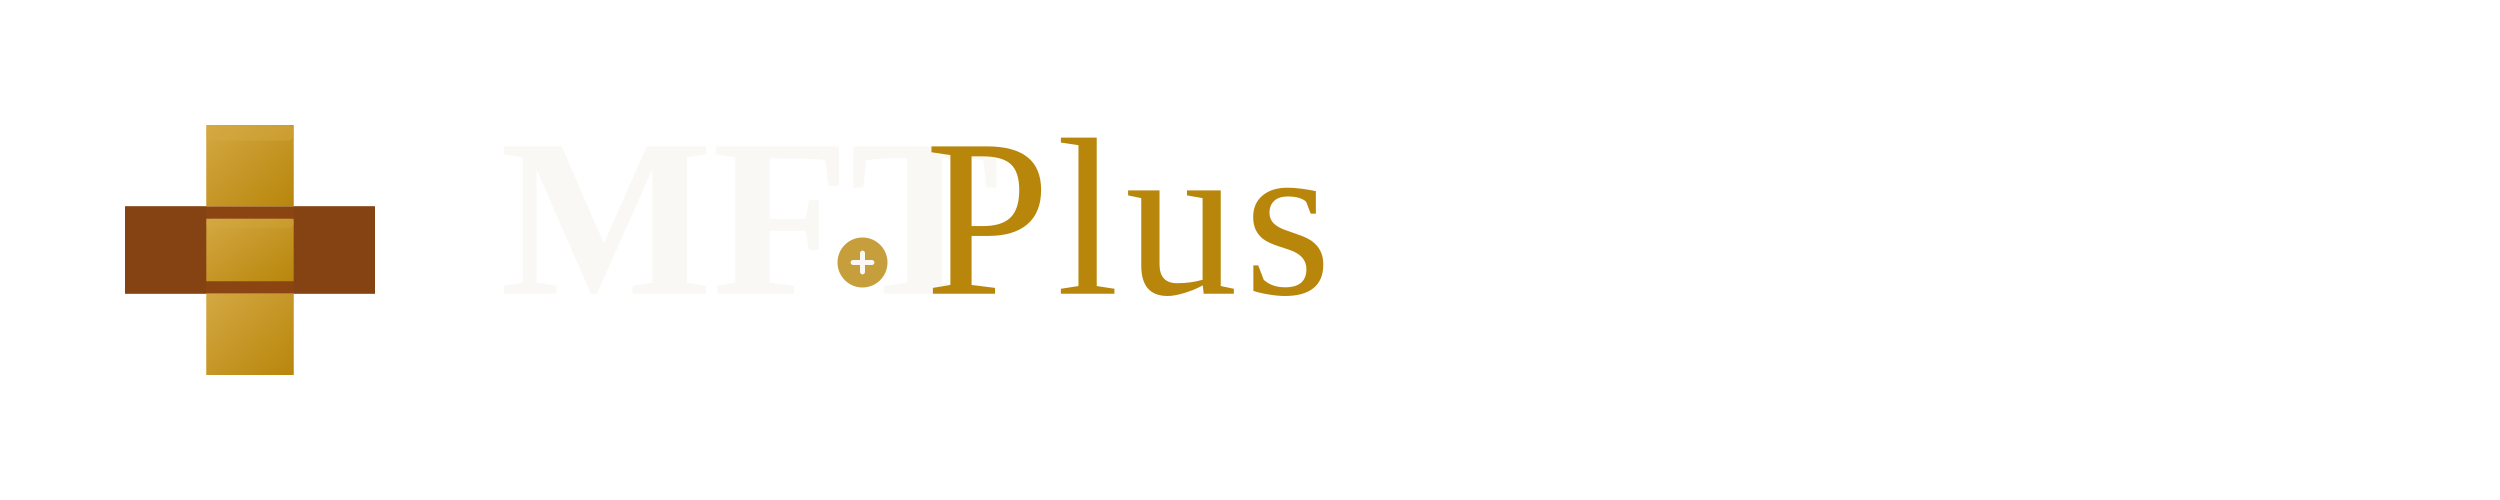
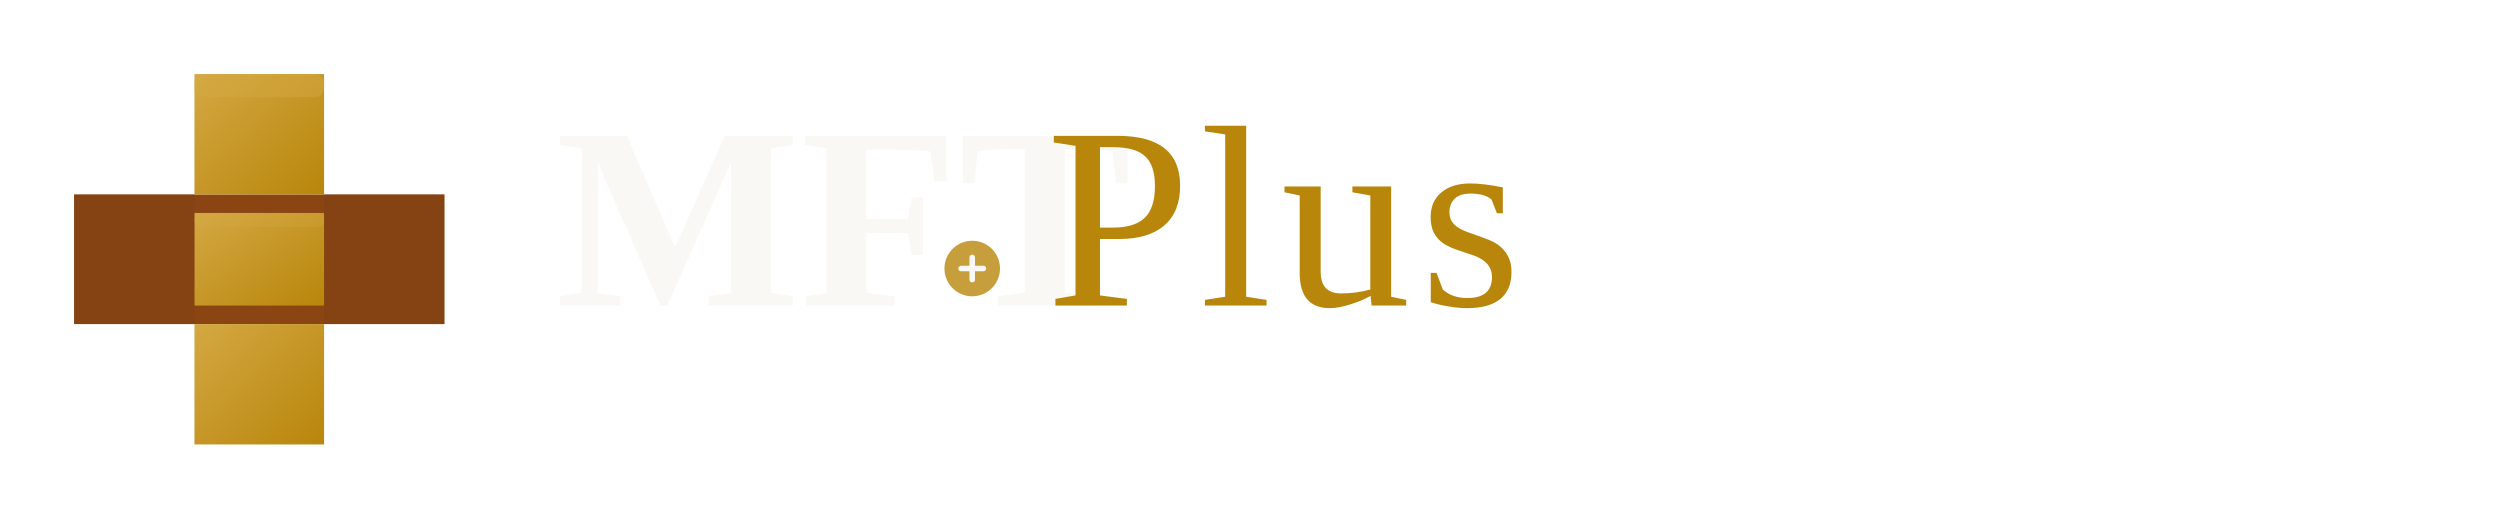
- <svg xmlns="http://www.w3.org/2000/svg" viewBox="0 0 400 80" width="400" height="80">
+ <svg xmlns="http://www.w3.org/2000/svg" viewBox="0 0 270 56" width="270" height="56">
  <defs>
    <linearGradient id="goldGradientFullDark" x1="0%" y1="0%" x2="100%" y2="100%">
      <stop offset="0%" style="stop-color:#D4A843;stop-opacity:1" />
      <stop offset="100%" style="stop-color:#B8860B;stop-opacity:1" />
    </linearGradient>
    <style>
      .mft-text { font-family: Georgia, 'Times New Roman', serif; font-weight: 700; fill: #FAF8F5; }
      .plus-text { font-family: Georgia, 'Times New Roman', serif; font-weight: 400; fill: #B8860B; }
    </style>
  </defs>
-   <rect width="400" height="80" fill="transparent" />
-   <g transform="translate(40, 40)">
+   <g transform="translate(28, 28)">
    <path d="M -20 -7 L 20 -7 L 20 7 L -20 7 Z" fill="#8B4513" stroke="none" />
    <path d="M -7 -20 L 7 -20 L 7 -7 L -7 -7 Z" fill="url(#goldGradientFullDark)" stroke="none" />
    <path d="M -7 -5 L -7 5 L 7 5 L 7 -5 Z" fill="url(#goldGradientFullDark)" stroke="none" />
    <path d="M -7 7 L 7 7 L 7 20 L -7 20 Z" fill="url(#goldGradientFullDark)" stroke="none" />
    <path d="M -20 -7 L -7 -7 L -7 7 L -20 7 Z" fill="#7A3D10" stroke="none" opacity="0.35" />
    <path d="M 7 -7 L 20 -7 L 20 7 L 7 7 Z" fill="#7A3D10" stroke="none" opacity="0.35" />
    <rect x="-7" y="-20" width="14" height="2.5" fill="#D4A843" opacity="0.45" rx="1" />
    <rect x="-7" y="-5" width="14" height="1.5" fill="#D4A843" opacity="0.3" rx="0.75" />
  </g>
-   <g transform="translate(80, 47)">
-     <text x="0" y="0" class="mft-text" font-size="36">MFT</text>
-     <text x="68" y="0" class="plus-text" font-size="36" letter-spacing="1">Plus</text>
-     <g transform="translate(58, -5)">
-       <circle r="4" fill="#B8860B" opacity="0.8" />
-       <path d="M 0 -1.5 L 0 1.5 M -1.5 0 L 1.5 0" stroke="#FAF8F5" stroke-width="0.8" stroke-linecap="round" />
+   <g transform="translate(60, 33)">
+     <text x="0" y="0" class="mft-text" font-size="28">MFT</text>
+     <text x="53" y="0" class="plus-text" font-size="28" letter-spacing="1">Plus</text>
+     <g transform="translate(45, -4)">
+       <circle r="3" fill="#B8860B" opacity="0.8" />
+       <path d="M 0 -1.2 L 0 1.2 M -1.2 0 L 1.2 0" stroke="#FAF8F5" stroke-width="0.6" stroke-linecap="round" />
    </g>
  </g>
</svg>
